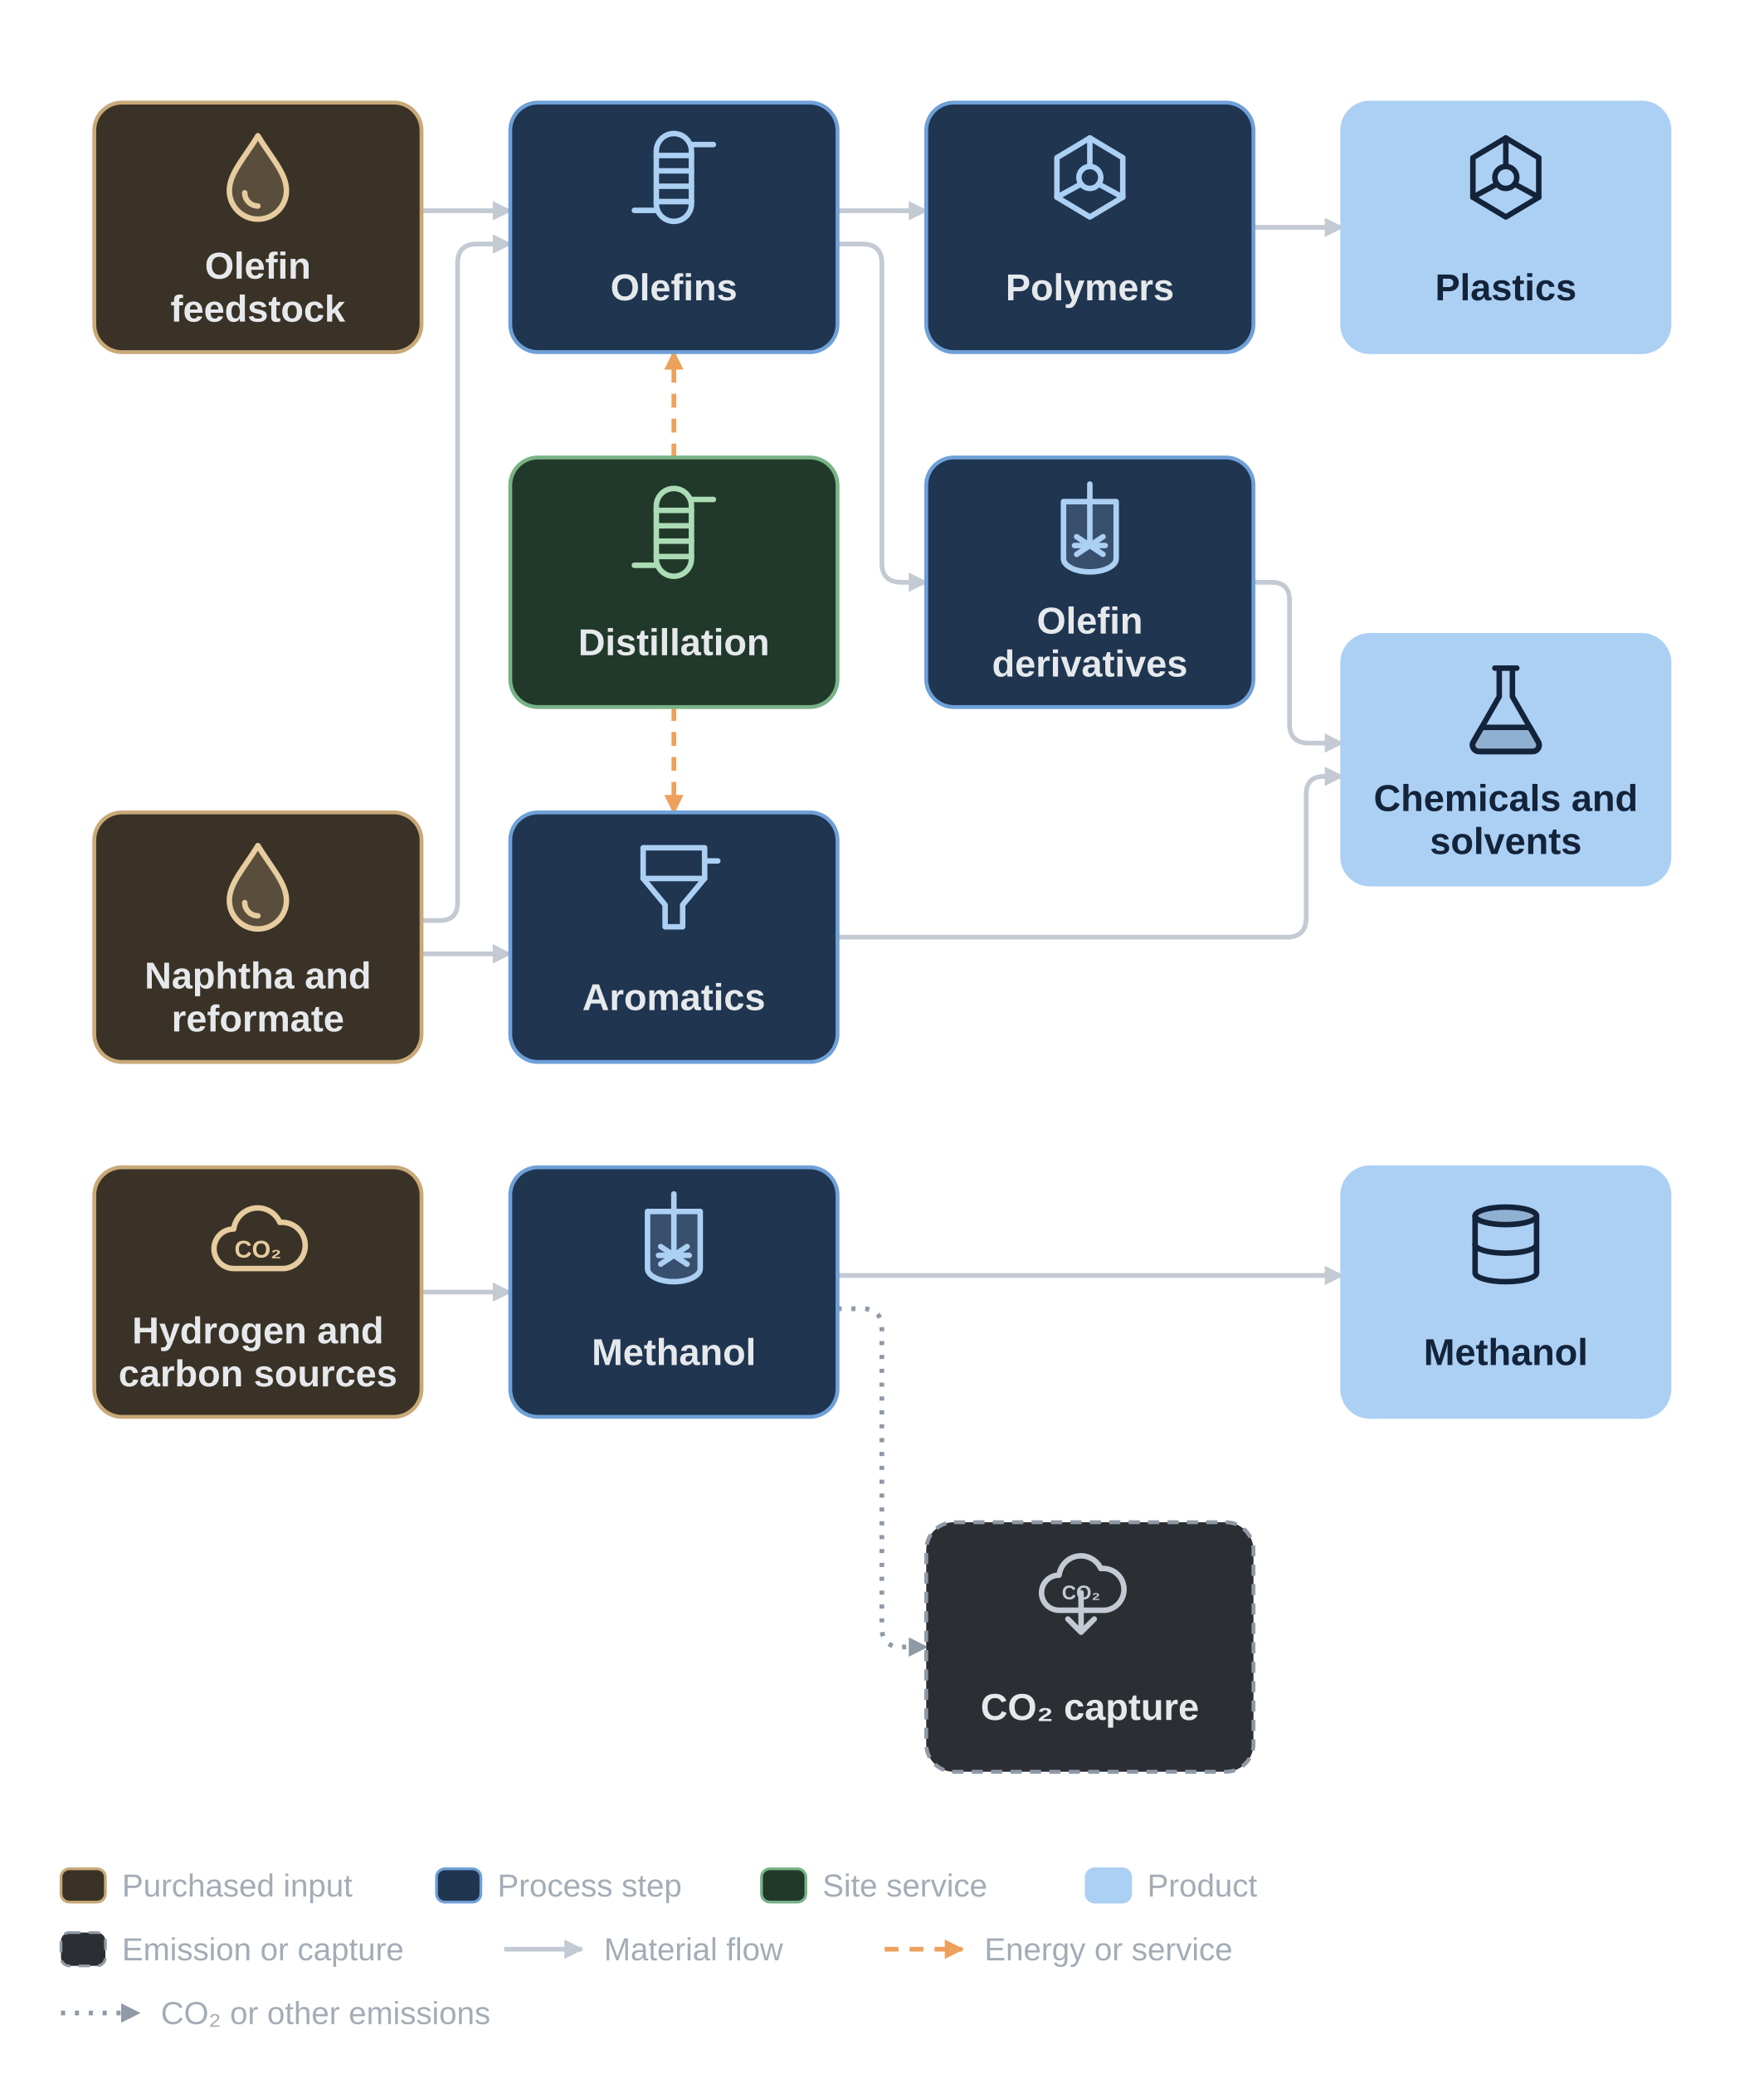
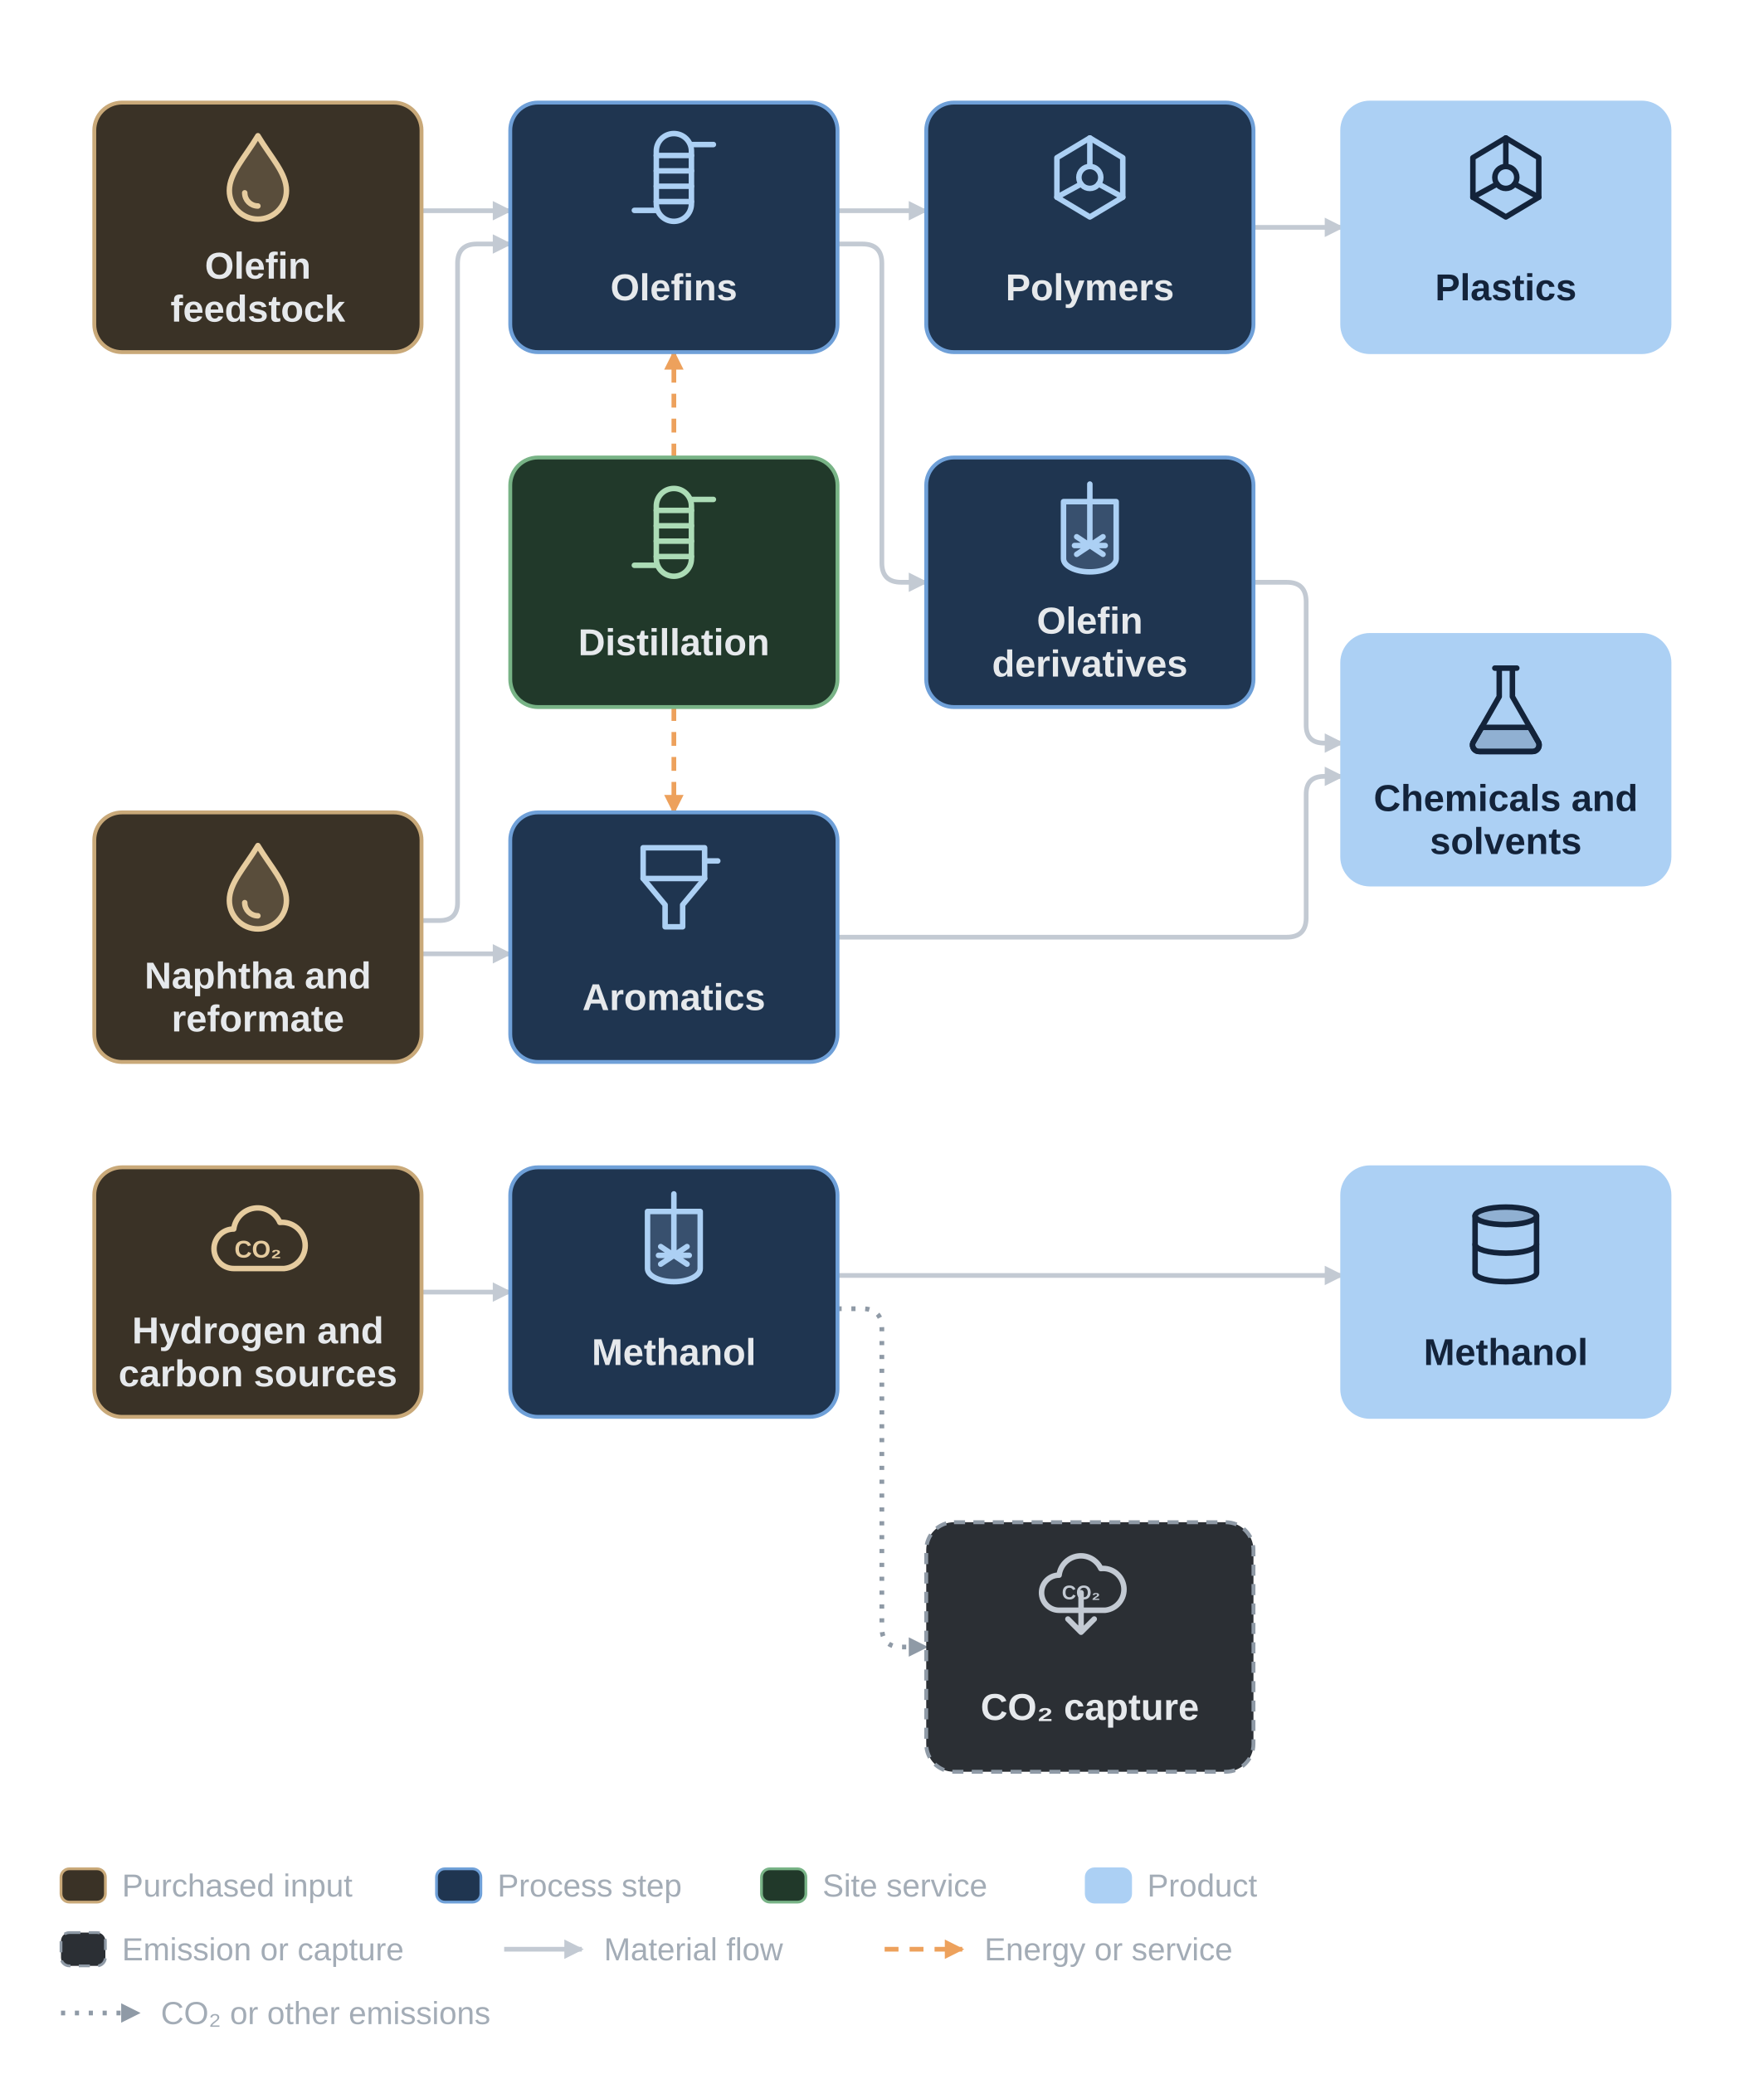
<svg xmlns="http://www.w3.org/2000/svg" viewBox="0 0 636 748" width="636" height="748" font-family="'Source Sans Pro', 'Source Sans 3', 'Segoe UI', 'Helvetica Neue', Arial, sans-serif" role="img" aria-label="Petrochemicals and methanol process flowchart">
  <defs>
    <symbol id="icon-ccs" viewBox="0 0 48 48">
      <g fill="none" stroke="currentColor" stroke-width="2.5" stroke-linecap="round" stroke-linejoin="round">
        <path d="M10 30 A8 8 0 0 1 10 14 A10 10 0 0 1 29 11 A8 8 0 0 1 31 30 Z" />
        <path d="M20 22 V40 M14 34 L20 40 L26 34" />
        <text x="20" y="25" text-anchor="middle" font-size="9" font-weight="700" fill="currentColor" stroke="none">CO₂</text>
      </g>
    </symbol>
    <symbol id="icon-chemical" viewBox="0 0 48 48">
      <g fill="none" stroke="currentColor" stroke-width="2.5" stroke-linecap="round" stroke-linejoin="round">
        <path d="M19 5 H29 M21 5 V18 L9 39 A3 3 0 0 0 12 43 H36 A3 3 0 0 0 39 39 L27 18 V5" />
        <path d="M13 32 H35 L39 39 A3 3 0 0 1 36 43 H12 A3 3 0 0 1 9 39 Z" fill="currentColor" fill-opacity="0.18" />
      </g>
    </symbol>
    <symbol id="icon-co2" viewBox="0 0 48 48">
      <g fill="none" stroke="currentColor" stroke-width="2.5" stroke-linecap="round" stroke-linejoin="round">
        <path d="M13 36 A9 9 0 0 1 13 18 A11 11 0 0 1 34 15 A9 9 0 0 1 36 36 Z" />
        <text x="24" y="31" text-anchor="middle" font-size="11" font-weight="700" fill="currentColor" stroke="none">CO₂</text>
      </g>
    </symbol>
    <symbol id="icon-column" viewBox="0 0 48 48">
      <g fill="none" stroke="currentColor" stroke-width="2.5" stroke-linecap="round" stroke-linejoin="round">
        <rect x="16" y="4" width="16" height="40" rx="8" />
        <path d="M16 14 H32 M16 21 H32 M16 28 H32 M16 35 H32 M32 9 H42 M6 39 H16" />
      </g>
    </symbol>
    <symbol id="icon-liquid-fuel" viewBox="0 0 48 48">
      <g fill="none" stroke="currentColor" stroke-width="2.5" stroke-linecap="round" stroke-linejoin="round">
        <path d="M24 5 C30 15 37 22 37 30 A13 13 0 0 1 11 30 C11 22 18 15 24 5 Z" fill="currentColor" fill-opacity="0.18" />
        <path d="M18 31 a6 6 0 0 0 6 6" />
      </g>
    </symbol>
    <symbol id="icon-plastic" viewBox="0 0 48 48">
      <g fill="none" stroke="currentColor" stroke-width="2.5" stroke-linecap="round" stroke-linejoin="round">
        <path d="M24 6 L39 15 V33 L24 42 L9 33 V15 Z" />
        <circle cx="24" cy="24" r="5" />
        <path d="M24 6 V19 M39 33 L28 27 M9 33 L20 27" />
      </g>
    </symbol>
    <symbol id="icon-reactor" viewBox="0 0 48 48">
      <g fill="none" stroke="currentColor" stroke-width="2.5" stroke-linecap="round" stroke-linejoin="round">
        <path d="M12 10 H36 V36 A12 6 0 0 1 12 36 Z" fill="currentColor" fill-opacity="0.18" />
        <path d="M24 2 V30 M17 30 H31 M18 26 L30 34 M30 26 L18 34" />
      </g>
    </symbol>
    <symbol id="icon-separator" viewBox="0 0 48 48">
      <g fill="none" stroke="currentColor" stroke-width="2.5" stroke-linecap="round" stroke-linejoin="round">
        <path d="M10 6 H38 V20 L28 32 V42 H20 V32 L10 20 Z" />
        <path d="M10 20 H38" />
        <path d="M38 12 H44" />
      </g>
    </symbol>
    <symbol id="icon-tank" viewBox="0 0 48 48">
      <g fill="none" stroke="currentColor" stroke-width="2.5" stroke-linecap="round" stroke-linejoin="round">
        <path d="M10 12 V38 A14 4 0 0 0 38 38 V12" />
        <ellipse cx="24" cy="12" rx="14" ry="4" fill="currentColor" fill-opacity="0.18" />
        <path d="M10 25 A14 4 0 0 0 38 25" />
      </g>
    </symbol>
    <marker id="arrow-material" viewBox="0 0 10 10" refX="9" refY="5" markerWidth="7" markerHeight="7" markerUnits="userSpaceOnUse" orient="auto-start-reverse">
      <path d="M 0 0 L 10 5 L 0 10 z" fill="#c3cad3" />
    </marker>
    <marker id="arrow-energy" viewBox="0 0 10 10" refX="9" refY="5" markerWidth="7" markerHeight="7" markerUnits="userSpaceOnUse" orient="auto-start-reverse">
      <path d="M 0 0 L 10 5 L 0 10 z" fill="#eda15c" />
    </marker>
    <marker id="arrow-emission" viewBox="0 0 10 10" refX="9" refY="5" markerWidth="7" markerHeight="7" markerUnits="userSpaceOnUse" orient="auto-start-reverse">
      <path d="M 0 0 L 10 5 L 0 10 z" fill="#8f9aa6" />
    </marker>
  </defs>
  <path d="M 152.0 76.0 L 184.0 76.0" fill="none" stroke="#c3cad3" stroke-width="1.7" marker-end="url(#arrow-material)" />
  <path d="M 152.0 332.0 L 158.5 332.0 Q 165.0 332.0 165.0 325.5 L 165.0 95.0 Q 165.0 88.0 172.0 88.0 L 184.0 88.0" fill="none" stroke="#c3cad3" stroke-width="1.7" marker-end="url(#arrow-material)" />
  <path d="M 152.0 344.0 L 184.0 344.0" fill="none" stroke="#c3cad3" stroke-width="1.7" marker-end="url(#arrow-material)" />
  <path d="M 152.0 466.0 L 184.0 466.0" fill="none" stroke="#c3cad3" stroke-width="1.7" marker-end="url(#arrow-material)" />
  <path d="M 243.0 165.0 L 243.0 127.0" fill="none" stroke="#eda15c" stroke-width="1.7" stroke-dasharray="5 4" marker-end="url(#arrow-energy)" />
  <path d="M 243.0 255.0 L 243.0 293.0" fill="none" stroke="#eda15c" stroke-width="1.7" stroke-dasharray="5 4" marker-end="url(#arrow-energy)" />
  <path d="M 302.0 76.0 L 334.0 76.0" fill="none" stroke="#c3cad3" stroke-width="1.7" marker-end="url(#arrow-material)" />
  <path d="M 302.0 88.0 L 311.0 88.0 Q 318.0 88.0 318.0 95.0 L 318.0 203.0 Q 318.0 210.0 325.0 210.0 L 334.0 210.0" fill="none" stroke="#c3cad3" stroke-width="1.7" marker-end="url(#arrow-material)" />
  <path d="M 452.0 82.0 L 484.0 82.0" fill="none" stroke="#c3cad3" stroke-width="1.7" marker-end="url(#arrow-material)" />
-   <path d="M 452.0 210.0 L 458.5 210.0 Q 465.0 210.0 465.0 216.5 L 465.0 261.0 Q 465.0 268.0 472.0 268.0 L 484.0 268.0" fill="none" stroke="#c3cad3" stroke-width="1.7" marker-end="url(#arrow-material)" />
+   <path d="M 452.0 210.0 L 464.0 210.0 Q 471.0 210.0 471.0 217.0 L 471.0 261.5 Q 471.0 268.0 477.5 268.0 L 484.0 268.0" fill="none" stroke="#c3cad3" stroke-width="1.7" marker-end="url(#arrow-material)" />
  <path d="M 302.0 338.0 L 464.0 338.0 Q 471.0 338.0 471.0 331.0 L 471.0 286.5 Q 471.0 280.0 477.5 280.0 L 484.0 280.0" fill="none" stroke="#c3cad3" stroke-width="1.7" marker-end="url(#arrow-material)" />
  <path d="M 302.0 460.0 L 484.0 460.0" fill="none" stroke="#c3cad3" stroke-width="1.7" marker-end="url(#arrow-material)" />
  <path d="M 302.0 472.0 L 311.0 472.0 Q 318.0 472.0 318.0 479.0 L 318.0 587.0 Q 318.0 594.0 325.0 594.0 L 334.0 594.0" fill="none" stroke="#8f9aa6" stroke-width="1.7" stroke-dasharray="1.5 3.5" marker-end="url(#arrow-emission)" />
  <g>
    <rect x="34.0" y="37.0" width="118" height="90" rx="10" fill="#3a3226" stroke="#c9a979" stroke-width="1.4" />
    <use href="#icon-liquid-fuel" x="74.0" y="45.0" width="38" height="38" style="color:#e6cc9f" />
    <text x="93.0" y="100.5" text-anchor="middle" font-size="13.5" font-weight="600" fill="#e6e9ec">Olefin</text>
    <text x="93.0" y="116.0" text-anchor="middle" font-size="13.5" font-weight="600" fill="#e6e9ec">feedstock</text>
  </g>
  <g>
    <rect x="34.0" y="293.0" width="118" height="90" rx="10" fill="#3a3226" stroke="#c9a979" stroke-width="1.4" />
    <use href="#icon-liquid-fuel" x="74.0" y="301.0" width="38" height="38" style="color:#e6cc9f" />
    <text x="93.0" y="356.5" text-anchor="middle" font-size="13.5" font-weight="600" fill="#e6e9ec">Naphtha and</text>
    <text x="93.0" y="372.0" text-anchor="middle" font-size="13.5" font-weight="600" fill="#e6e9ec">reformate</text>
  </g>
  <g>
    <rect x="34.0" y="421.0" width="118" height="90" rx="10" fill="#3a3226" stroke="#c9a979" stroke-width="1.4" />
    <use href="#icon-co2" x="74.0" y="429.0" width="38" height="38" style="color:#e6cc9f" />
    <text x="93.0" y="484.5" text-anchor="middle" font-size="13.5" font-weight="600" fill="#e6e9ec">Hydrogen and</text>
    <text x="93.0" y="500.0" text-anchor="middle" font-size="13.5" font-weight="600" fill="#e6e9ec">carbon sources</text>
  </g>
  <g>
    <rect x="184.0" y="37.0" width="118" height="90" rx="10" fill="#1f3550" stroke="#6fa0d8" stroke-width="1.4" />
    <use href="#icon-column" x="224.0" y="45.0" width="38" height="38" style="color:#acd0f4" />
    <text x="243.0" y="108.3" text-anchor="middle" font-size="13.5" font-weight="600" fill="#e6e9ec">Olefins</text>
  </g>
  <g>
    <rect x="184.0" y="165.0" width="118" height="90" rx="10" fill="#21392a" stroke="#78b386" stroke-width="1.4" />
    <use href="#icon-column" x="224.0" y="173.0" width="38" height="38" style="color:#acdcb6" />
    <text x="243.0" y="236.3" text-anchor="middle" font-size="13.5" font-weight="600" fill="#e6e9ec">Distillation</text>
  </g>
  <g>
    <rect x="184.0" y="293.0" width="118" height="90" rx="10" fill="#1f3550" stroke="#6fa0d8" stroke-width="1.4" />
    <use href="#icon-separator" x="224.0" y="301.0" width="38" height="38" style="color:#acd0f4" />
    <text x="243.0" y="364.3" text-anchor="middle" font-size="13.5" font-weight="600" fill="#e6e9ec">Aromatics</text>
  </g>
  <g>
    <rect x="184.0" y="421.0" width="118" height="90" rx="10" fill="#1f3550" stroke="#6fa0d8" stroke-width="1.4" />
    <use href="#icon-reactor" x="224.0" y="429.0" width="38" height="38" style="color:#acd0f4" />
    <text x="243.0" y="492.3" text-anchor="middle" font-size="13.5" font-weight="600" fill="#e6e9ec">Methanol</text>
  </g>
  <g>
    <rect x="334.0" y="37.0" width="118" height="90" rx="10" fill="#1f3550" stroke="#6fa0d8" stroke-width="1.4" />
    <use href="#icon-plastic" x="374.0" y="45.0" width="38" height="38" style="color:#acd0f4" />
    <text x="393.0" y="108.3" text-anchor="middle" font-size="13.5" font-weight="600" fill="#e6e9ec">Polymers</text>
  </g>
  <g>
    <rect x="334.0" y="165.0" width="118" height="90" rx="10" fill="#1f3550" stroke="#6fa0d8" stroke-width="1.4" />
    <use href="#icon-reactor" x="374.0" y="173.0" width="38" height="38" style="color:#acd0f4" />
    <text x="393.0" y="228.5" text-anchor="middle" font-size="13.5" font-weight="600" fill="#e6e9ec">Olefin</text>
    <text x="393.0" y="244.0" text-anchor="middle" font-size="13.5" font-weight="600" fill="#e6e9ec">derivatives</text>
  </g>
  <g>
    <rect x="334.0" y="549.0" width="118" height="90" rx="10" fill="#2b2f34" stroke="#8f9aa6" stroke-width="1.4" stroke-dasharray="4 3" />
    <use href="#icon-ccs" x="374.0" y="557.0" width="38" height="38" style="color:#c3cad3" />
    <text x="393.0" y="620.3" text-anchor="middle" font-size="13.5" font-weight="600" fill="#e6e9ec">CO₂ capture</text>
  </g>
  <g>
    <rect x="484.0" y="37.0" width="118" height="90" rx="10" fill="#acd0f4" stroke="#acd0f4" stroke-width="1.4" />
    <use href="#icon-plastic" x="524.0" y="45.0" width="38" height="38" style="color:#13233a" />
    <text x="543.0" y="108.3" text-anchor="middle" font-size="13.5" font-weight="600" fill="#13233a">Plastics</text>
  </g>
  <g>
    <rect x="484.0" y="229.0" width="118" height="90" rx="10" fill="#acd0f4" stroke="#acd0f4" stroke-width="1.4" />
    <use href="#icon-chemical" x="524.0" y="237.0" width="38" height="38" style="color:#13233a" />
    <text x="543.0" y="292.5" text-anchor="middle" font-size="13.5" font-weight="600" fill="#13233a">Chemicals and</text>
    <text x="543.0" y="308.0" text-anchor="middle" font-size="13.5" font-weight="600" fill="#13233a">solvents</text>
  </g>
  <g>
    <rect x="484.0" y="421.0" width="118" height="90" rx="10" fill="#acd0f4" stroke="#acd0f4" stroke-width="1.4" />
    <use href="#icon-tank" x="524.0" y="429.0" width="38" height="38" style="color:#13233a" />
    <text x="543.0" y="492.3" text-anchor="middle" font-size="13.5" font-weight="600" fill="#13233a">Methanol</text>
  </g>
  <rect x="22.0" y="674" width="16" height="12" rx="3" fill="#3a3226" stroke="#c9a979" />
  <text x="44.0" y="684" font-size="11.5" fill="#a3acb6">Purchased input</text>
  <rect x="157.4" y="674" width="16" height="12" rx="3" fill="#1f3550" stroke="#6fa0d8" />
  <text x="179.4" y="684" font-size="11.5" fill="#a3acb6">Process step</text>
  <rect x="274.6" y="674" width="16" height="12" rx="3" fill="#21392a" stroke="#78b386" />
  <text x="296.6" y="684" font-size="11.5" fill="#a3acb6">Site service</text>
  <rect x="391.7" y="674" width="16" height="12" rx="3" fill="#acd0f4" stroke="#acd0f4" />
  <text x="413.7" y="684" font-size="11.5" fill="#a3acb6">Product</text>
  <rect x="22.0" y="697.0" width="16" height="12" rx="3" fill="#2b2f34" stroke="#8f9aa6" stroke-dasharray="4 3" />
  <text x="44.0" y="707.0" font-size="11.5" fill="#a3acb6">Emission or capture</text>
  <path d="M 181.8 703.0 H 209.8" stroke="#c3cad3" stroke-width="1.7" marker-end="url(#arrow-material)" />
  <text x="217.8" y="707.0" font-size="11.5" fill="#a3acb6">Material flow</text>
  <path d="M 319.0 703.0 H 347.0" stroke="#eda15c" stroke-width="1.7" stroke-dasharray="5 4" marker-end="url(#arrow-energy)" />
  <text x="355.0" y="707.0" font-size="11.5" fill="#a3acb6">Energy or service</text>
  <path d="M 22.0 726.0 H 50.0" stroke="#8f9aa6" stroke-width="1.7" stroke-dasharray="1.5 3.5" marker-end="url(#arrow-emission)" />
  <text x="58.0" y="730.0" font-size="11.5" fill="#a3acb6">CO₂ or other emissions</text>
</svg>
